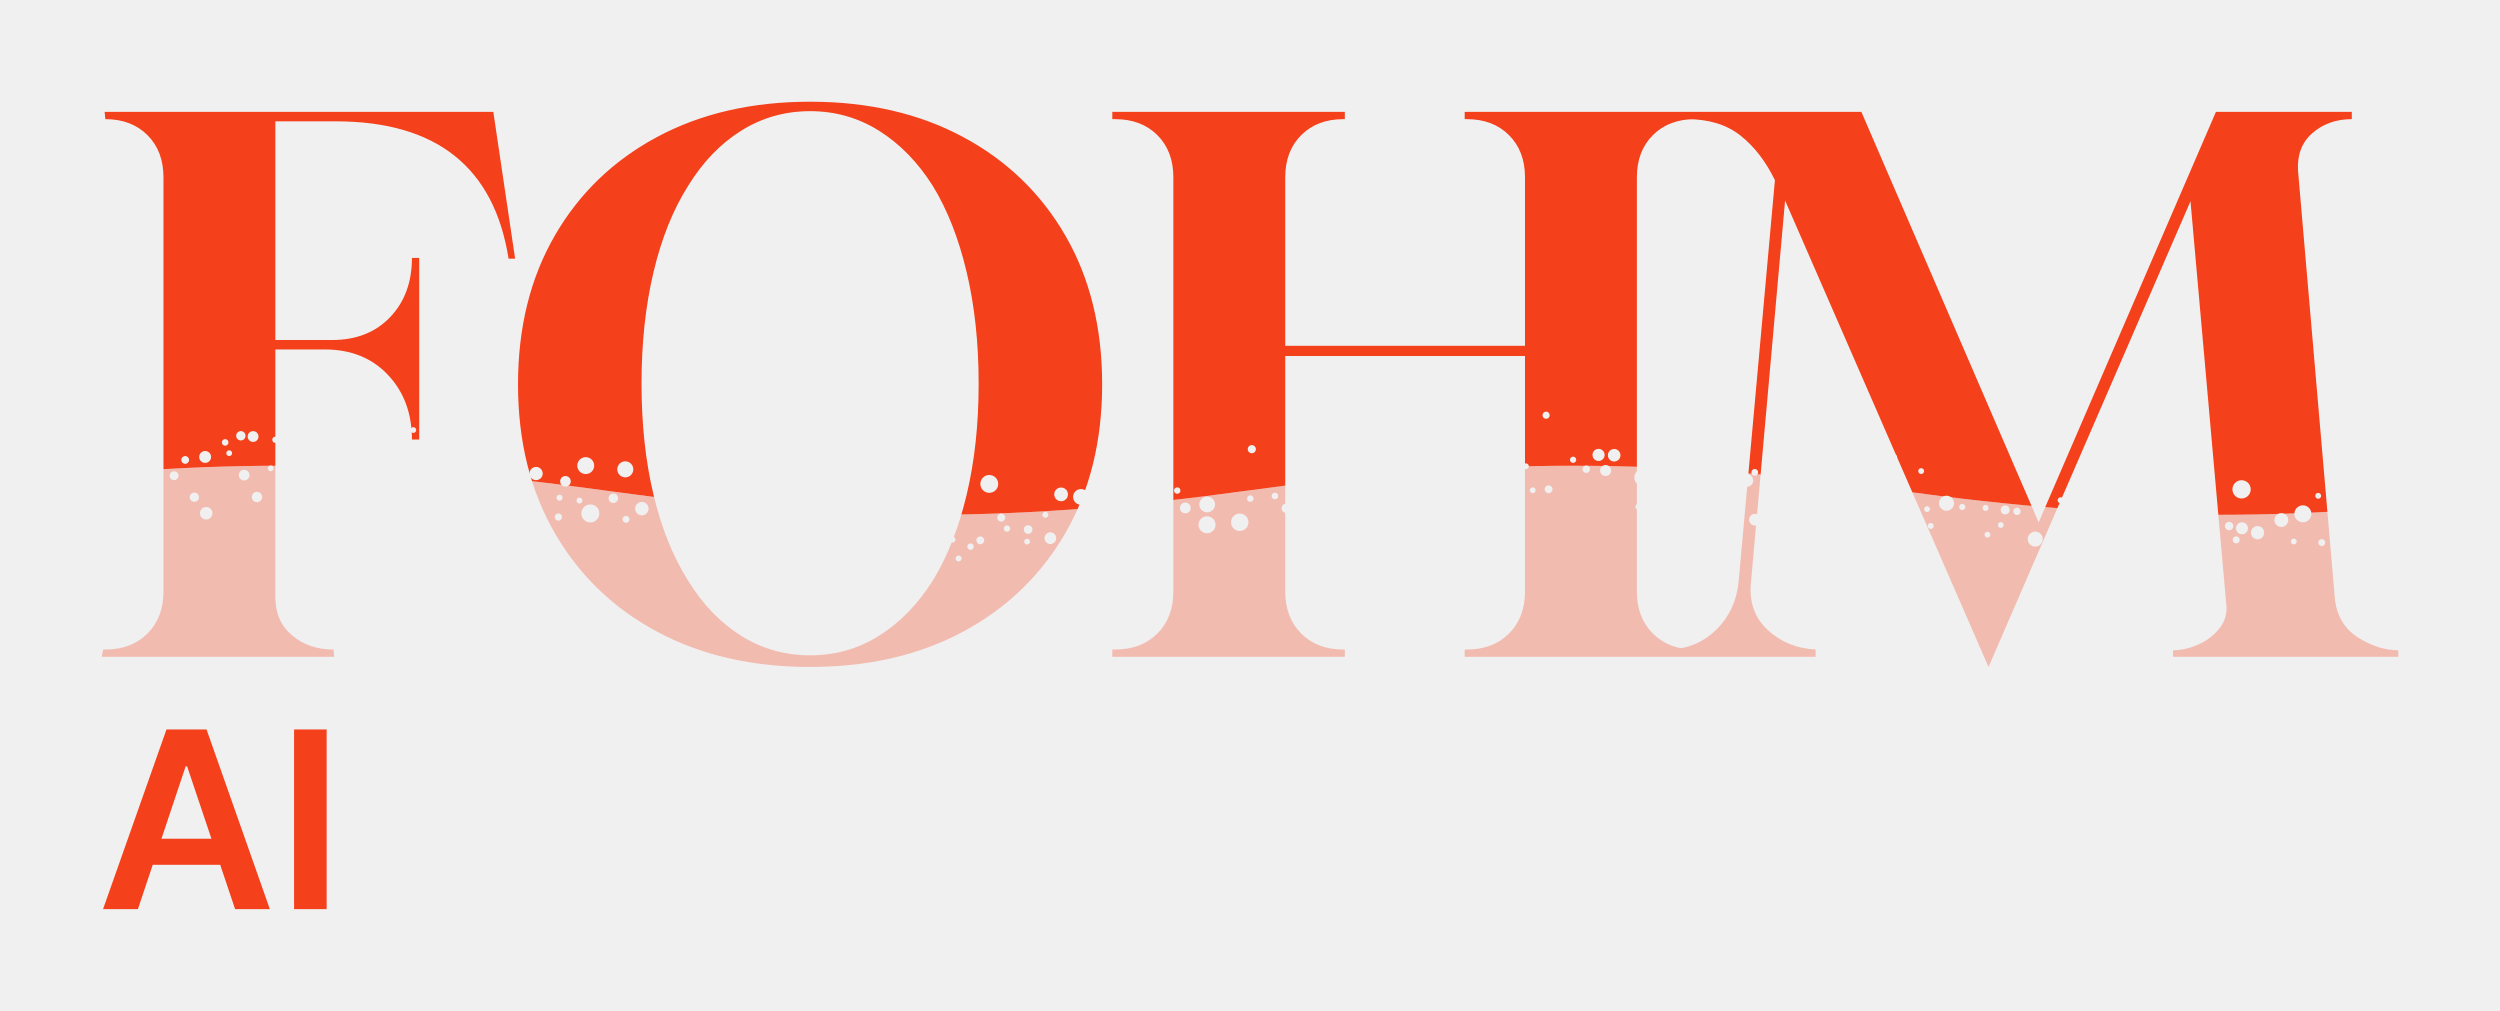
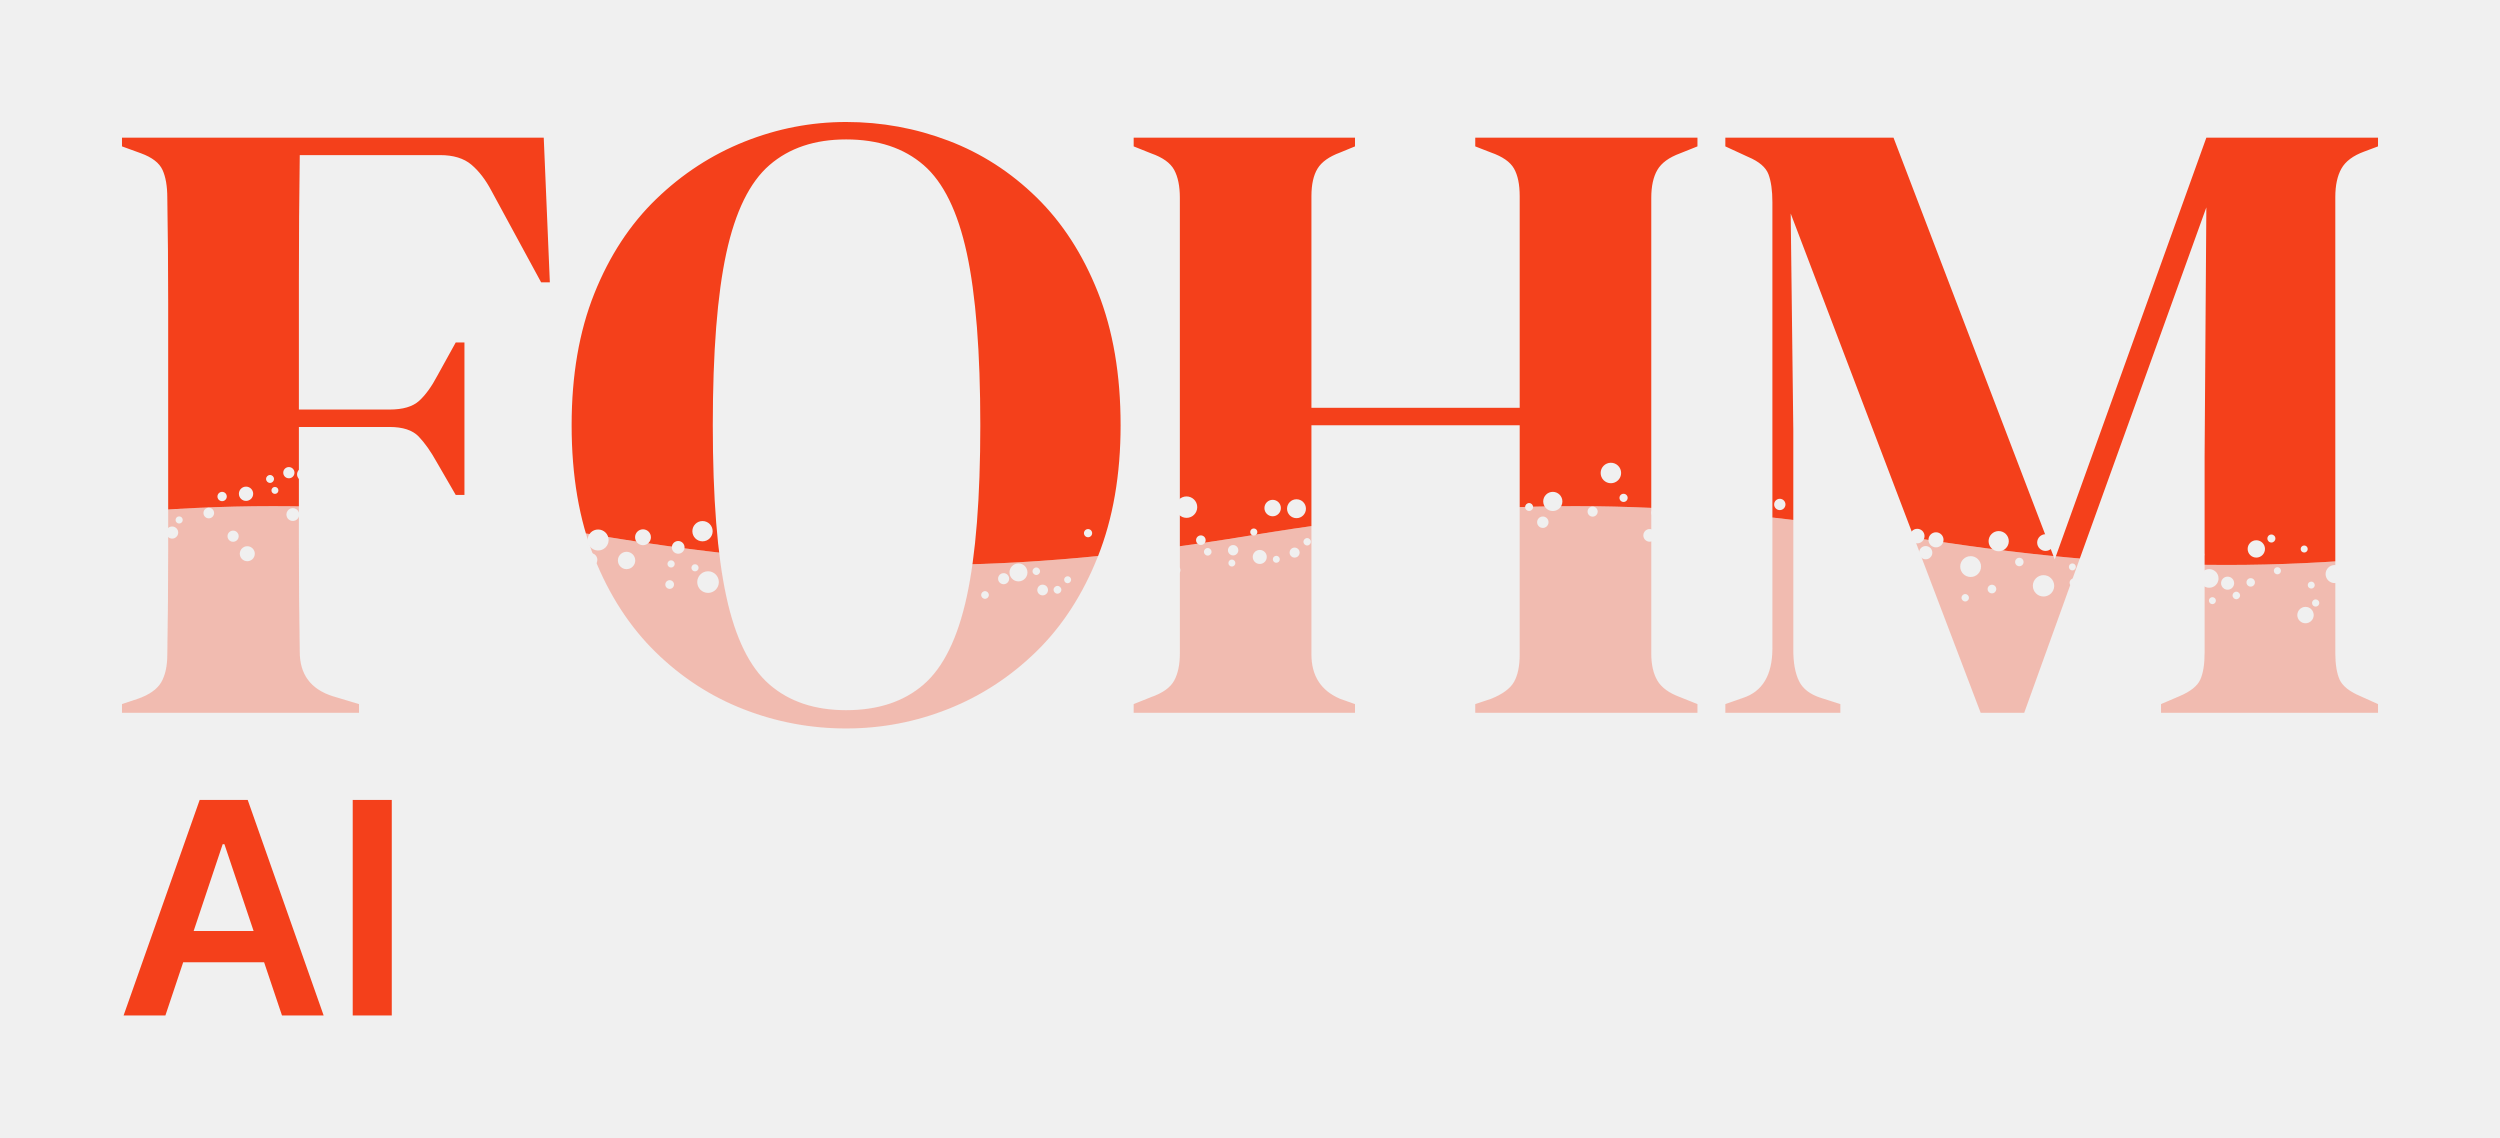
- <svg xmlns="http://www.w3.org/2000/svg" viewBox="0 0 688.2 278.273" width="688.2" height="278.273">
+ <svg xmlns="http://www.w3.org/2000/svg" viewBox="0 0 573.8 261.073" width="573.8" height="261.073">
  <defs>
    <clipPath id="up8">
-       <path d="M-12.00 134.96 C52.85 125.96 101.20 125.96 166.05 134.96 C230.90 143.96 279.25 143.96 344.10 134.96 C408.95 125.96 457.30 125.96 522.15 134.96 C587.00 143.96 635.35 143.96 700.20 134.96 L700.20 -12.00 L-12.00 -12.00 Z" />
+       <path d="M-12.00 122.92 C42.43 113.92 83.02 113.92 137.45 122.92 C191.88 131.92 232.47 131.92 286.90 122.92 C341.33 113.92 381.92 113.92 436.35 122.92 C490.78 131.92 531.37 131.92 585.80 122.92 L585.80 -12.00 L-12.00 -12.00 Z" />
    </clipPath>
    <clipPath id="dn8">
-       <path d="M-12.00 134.96 C52.85 125.96 101.20 125.96 166.05 134.96 C230.90 143.96 279.25 143.96 344.10 134.96 C408.95 125.96 457.30 125.96 522.15 134.96 C587.00 143.96 635.35 143.96 700.20 134.96 L700.20 220.80 L-12.00 220.80 Z" />
+       <path d="M-12.00 122.92 C42.43 113.92 83.02 113.92 137.45 122.92 C191.88 131.92 232.47 131.92 286.90 122.92 C341.33 113.92 381.92 113.92 436.35 122.92 C490.78 131.92 531.37 131.92 585.80 122.92 L585.80 203.60 L-12.00 203.60 Z" />
    </clipPath>
-     <mask id="fm8" maskUnits="userSpaceOnUse" x="-12.00" y="-12.00" width="712.20" height="232.80">
-       <rect x="-12.00" y="-12.00" width="712.20" height="232.80" fill="#fff" />
+     <mask id="fm8" maskUnits="userSpaceOnUse" x="-12.00" y="-12.00" width="597.80" height="215.60">
+       <rect x="-12.00" y="-12.00" width="597.80" height="215.60" fill="#fff" />
      <g fill="#000">
-         <circle cx="28.14" cy="135.29" r="0.92" />
-         <circle cx="32.50" cy="129.26" r="0.80" />
-         <circle cx="39.51" cy="136.04" r="1.39" />
-         <circle cx="36.76" cy="128.40" r="0.80" />
-         <circle cx="41.12" cy="132.79" r="0.82" />
-         <circle cx="47.92" cy="130.95" r="1.22" />
-         <circle cx="50.98" cy="126.61" r="1.07" />
-         <circle cx="53.50" cy="136.87" r="1.28" />
-         <circle cx="56.47" cy="125.79" r="1.64" />
-         <circle cx="56.76" cy="141.29" r="1.72" />
-         <circle cx="63.10" cy="124.75" r="0.80" />
-         <circle cx="61.98" cy="121.79" r="0.91" />
-         <circle cx="66.30" cy="119.96" r="1.29" />
-         <circle cx="67.21" cy="130.79" r="1.47" />
-         <circle cx="70.74" cy="136.81" r="1.43" />
-         <circle cx="69.67" cy="120.17" r="1.49" />
-         <circle cx="74.52" cy="128.92" r="0.80" />
-         <circle cx="75.80" cy="121.06" r="0.86" />
-         <circle cx="82.08" cy="134.15" r="1.23" />
-         <circle cx="82.34" cy="127.43" r="2.07" />
-         <circle cx="89.88" cy="133.75" r="0.80" />
-         <circle cx="96.80" cy="126.67" r="1.50" />
-         <circle cx="94.80" cy="134.49" r="1.79" />
-         <circle cx="98.25" cy="123.17" r="0.81" />
-         <circle cx="98.21" cy="129.68" r="0.80" />
-         <circle cx="103.21" cy="131.95" r="0.80" />
-         <circle cx="103.39" cy="138.53" r="0.96" />
-         <circle cx="109.06" cy="131.19" r="0.87" />
-         <circle cx="109.54" cy="138.12" r="0.81" />
-         <circle cx="113.77" cy="118.38" r="0.80" />
-         <circle cx="116.20" cy="121.80" r="0.87" />
-         <circle cx="119.31" cy="117.65" r="1.19" />
-         <circle cx="118.67" cy="135.25" r="2.51" />
-         <circle cx="124.13" cy="125.81" r="0.82" />
-         <circle cx="125.94" cy="129.61" r="1.79" />
-         <circle cx="130.07" cy="134.61" r="2.03" />
-         <circle cx="132.64" cy="137.85" r="0.80" />
-         <circle cx="135.55" cy="137.18" r="1.55" />
-         <circle cx="137.28" cy="131.69" r="2.41" />
-         <circle cx="140.00" cy="134.05" r="0.85" />
-         <circle cx="143.81" cy="136.65" r="1.99" />
-         <circle cx="147.58" cy="130.35" r="1.82" />
-         <circle cx="153.70" cy="142.32" r="1.00" />
-         <circle cx="154.03" cy="137.00" r="0.83" />
-         <circle cx="159.52" cy="137.79" r="0.82" />
-         <circle cx="155.66" cy="132.50" r="1.46" />
-         <circle cx="162.51" cy="141.34" r="2.48" />
-         <circle cx="161.24" cy="128.17" r="2.33" />
-         <circle cx="168.84" cy="137.15" r="1.30" />
-         <circle cx="172.33" cy="142.96" r="0.95" />
-         <circle cx="172.13" cy="129.20" r="2.21" />
-         <circle cx="176.69" cy="140.02" r="1.85" />
-         <circle cx="181.82" cy="135.87" r="1.63" />
-         <circle cx="186.65" cy="139.09" r="0.86" />
-         <circle cx="186.17" cy="148.19" r="1.73" />
-         <circle cx="191.01" cy="135.63" r="1.36" />
-         <circle cx="192.97" cy="140.92" r="1.20" />
-         <circle cx="196.24" cy="149.60" r="1.56" />
-         <circle cx="199.09" cy="140.77" r="0.81" />
-         <circle cx="202.39" cy="143.06" r="1.49" />
-         <circle cx="207.13" cy="141.61" r="0.82" />
-         <circle cx="207.41" cy="136.45" r="2.46" />
-         <circle cx="209.05" cy="129.75" r="1.00" />
-         <circle cx="209.76" cy="144.71" r="1.04" />
-         <circle cx="215.42" cy="129.74" r="0.84" />
-         <circle cx="215.25" cy="148.20" r="1.05" />
-         <circle cx="221.15" cy="145.05" r="0.80" />
-         <circle cx="221.12" cy="133.18" r="2.48" />
-         <circle cx="226.08" cy="148.29" r="0.88" />
-         <circle cx="230.35" cy="144.75" r="1.27" />
-         <circle cx="239.31" cy="149.14" r="1.23" />
-         <circle cx="237.85" cy="144.29" r="0.86" />
-         <circle cx="245.04" cy="147.26" r="0.80" />
-         <circle cx="242.71" cy="149.86" r="0.89" />
-         <circle cx="249.73" cy="136.00" r="0.94" />
-         <circle cx="247.23" cy="148.13" r="1.23" />
-         <circle cx="253.58" cy="151.08" r="1.91" />
-         <circle cx="255.53" cy="141.98" r="1.97" />
-         <circle cx="259.23" cy="149.63" r="0.94" />
-         <circle cx="262.22" cy="148.55" r="0.80" />
-         <circle cx="263.88" cy="153.74" r="0.82" />
-         <circle cx="267.17" cy="150.47" r="0.89" />
-         <circle cx="269.85" cy="148.75" r="1.08" />
-         <circle cx="272.33" cy="133.21" r="2.46" />
-         <circle cx="275.62" cy="142.48" r="1.10" />
-         <circle cx="277.20" cy="145.50" r="0.87" />
-         <circle cx="282.74" cy="149.09" r="0.80" />
-         <circle cx="283.03" cy="145.78" r="1.19" />
-         <circle cx="289.14" cy="148.15" r="1.61" />
-         <circle cx="287.77" cy="141.71" r="0.82" />
-         <circle cx="292.94" cy="149.35" r="0.80" />
-         <circle cx="292.10" cy="136.09" r="1.89" />
-         <circle cx="297.14" cy="148.14" r="1.15" />
-         <circle cx="297.57" cy="136.79" r="2.17" />
-         <circle cx="300.02" cy="145.79" r="0.85" />
-         <circle cx="307.59" cy="136.09" r="1.39" />
-         <circle cx="309.50" cy="142.08" r="1.66" />
-         <circle cx="313.10" cy="141.79" r="0.87" />
-         <circle cx="315.92" cy="138.45" r="1.13" />
-         <circle cx="321.77" cy="134.53" r="0.82" />
-         <circle cx="319.88" cy="140.19" r="0.90" />
-         <circle cx="326.30" cy="139.84" r="1.49" />
-         <circle cx="324.07" cy="135.04" r="0.89" />
-         <circle cx="332.31" cy="138.87" r="2.17" />
-         <circle cx="332.27" cy="144.46" r="2.34" />
-         <circle cx="341.28" cy="143.77" r="2.40" />
-         <circle cx="344.60" cy="123.65" r="1.12" />
-         <circle cx="344.18" cy="137.26" r="0.90" />
-         <circle cx="350.96" cy="136.53" r="0.91" />
-         <circle cx="356.40" cy="134.53" r="2.20" />
-         <circle cx="354.11" cy="139.91" r="1.31" />
-         <circle cx="365.54" cy="135.79" r="1.16" />
-         <circle cx="369.73" cy="125.00" r="2.35" />
-         <circle cx="367.00" cy="133.56" r="1.07" />
-         <circle cx="372.64" cy="130.55" r="0.94" />
-         <circle cx="378.63" cy="139.31" r="1.45" />
-         <circle cx="380.02" cy="133.48" r="0.99" />
-         <circle cx="384.83" cy="133.89" r="1.14" />
-         <circle cx="381.56" cy="129.13" r="2.58" />
-         <circle cx="386.96" cy="131.73" r="0.94" />
-         <circle cx="387.65" cy="122.28" r="0.87" />
-         <circle cx="392.31" cy="126.38" r="1.02" />
-         <circle cx="391.30" cy="133.85" r="0.93" />
-         <circle cx="399.05" cy="131.37" r="1.15" />
-         <circle cx="397.38" cy="129.51" r="0.85" />
-         <circle cx="403.89" cy="132.98" r="2.41" />
-         <circle cx="402.29" cy="136.60" r="0.80" />
-         <circle cx="408.50" cy="124.67" r="1.30" />
-         <circle cx="413.77" cy="132.02" r="0.81" />
-         <circle cx="415.73" cy="127.39" r="1.08" />
-         <circle cx="420.05" cy="128.36" r="0.81" />
-         <circle cx="421.93" cy="134.96" r="0.80" />
-         <circle cx="425.61" cy="114.30" r="0.99" />
-         <circle cx="426.30" cy="134.69" r="1.08" />
-         <circle cx="433.04" cy="126.57" r="0.86" />
-         <circle cx="436.67" cy="129.16" r="1.02" />
-         <circle cx="441.99" cy="129.53" r="1.52" />
-         <circle cx="440.05" cy="125.23" r="1.67" />
-         <circle cx="444.35" cy="125.32" r="1.73" />
-         <circle cx="451.06" cy="139.51" r="0.85" />
-         <circle cx="452.30" cy="131.44" r="2.39" />
-         <circle cx="457.19" cy="136.55" r="0.99" />
-         <circle cx="458.74" cy="123.57" r="2.32" />
-         <circle cx="459.51" cy="129.22" r="2.34" />
-         <circle cx="463.48" cy="128.45" r="0.97" />
-         <circle cx="469.03" cy="134.24" r="2.45" />
-         <circle cx="469.49" cy="123.05" r="1.92" />
-         <circle cx="475.99" cy="133.16" r="0.97" />
-         <circle cx="475.65" cy="129.08" r="0.80" />
-         <circle cx="480.88" cy="132.25" r="1.75" />
-         <circle cx="483.05" cy="130.03" r="0.93" />
-         <circle cx="483.10" cy="143.06" r="1.61" />
-         <circle cx="490.57" cy="132.62" r="0.80" />
-         <circle cx="488.70" cy="122.05" r="0.80" />
-         <circle cx="493.32" cy="137.25" r="2.42" />
-         <circle cx="498.83" cy="132.97" r="1.86" />
-         <circle cx="497.85" cy="125.08" r="0.92" />
-         <circle cx="502.19" cy="136.97" r="1.80" />
-         <circle cx="505.12" cy="126.93" r="0.80" />
-         <circle cx="507.06" cy="133.71" r="2.14" />
-         <circle cx="507.79" cy="139.46" r="0.80" />
-         <circle cx="513.28" cy="138.84" r="0.86" />
-         <circle cx="511.28" cy="135.66" r="1.50" />
-         <circle cx="517.87" cy="127.65" r="1.99" />
-         <circle cx="516.58" cy="136.30" r="0.97" />
-         <circle cx="522.71" cy="134.24" r="0.82" />
-         <circle cx="521.33" cy="125.91" r="0.92" />
-         <circle cx="529.16" cy="146.76" r="1.88" />
-         <circle cx="528.86" cy="129.68" r="0.81" />
-         <circle cx="530.48" cy="140.15" r="0.80" />
-         <circle cx="531.49" cy="144.79" r="0.83" />
-         <circle cx="535.84" cy="138.53" r="2.07" />
-         <circle cx="540.17" cy="139.56" r="0.85" />
-         <circle cx="547.11" cy="147.18" r="0.80" />
-         <circle cx="546.59" cy="139.81" r="0.83" />
-         <circle cx="550.78" cy="144.52" r="0.80" />
-         <circle cx="551.98" cy="140.38" r="1.23" />
-         <circle cx="555.23" cy="140.78" r="1.01" />
-         <circle cx="560.26" cy="148.40" r="2.07" />
-         <circle cx="562.41" cy="135.04" r="0.84" />
-         <circle cx="565.44" cy="145.50" r="1.03" />
-         <circle cx="567.24" cy="137.71" r="0.82" />
-         <circle cx="569.88" cy="141.93" r="0.81" />
-         <circle cx="572.10" cy="146.30" r="1.15" />
-         <circle cx="576.42" cy="147.47" r="0.81" />
-         <circle cx="581.70" cy="147.18" r="1.11" />
-         <circle cx="578.64" cy="150.18" r="0.99" />
-         <circle cx="584.42" cy="141.68" r="1.81" />
-         <circle cx="588.09" cy="143.05" r="1.17" />
-         <circle cx="594.80" cy="154.36" r="1.72" />
-         <circle cx="593.62" cy="147.94" r="1.23" />
-         <circle cx="598.99" cy="141.86" r="1.02" />
-         <circle cx="598.14" cy="138.72" r="1.05" />
-         <circle cx="603.83" cy="142.57" r="1.74" />
-         <circle cx="608.84" cy="146.61" r="0.81" />
-         <circle cx="609.91" cy="145.00" r="0.80" />
-         <circle cx="613.62" cy="144.81" r="1.16" />
-         <circle cx="615.58" cy="148.61" r="0.97" />
-         <circle cx="617.17" cy="145.43" r="1.65" />
-         <circle cx="617.06" cy="134.71" r="2.52" />
-         <circle cx="621.46" cy="146.64" r="1.82" />
-         <circle cx="628.01" cy="143.16" r="1.90" />
-         <circle cx="631.44" cy="149.06" r="0.80" />
-         <circle cx="633.94" cy="141.44" r="2.34" />
-         <circle cx="638.15" cy="136.49" r="0.81" />
-         <circle cx="639.13" cy="149.36" r="0.95" />
-         <circle cx="642.92" cy="140.74" r="0.81" />
-         <circle cx="642.71" cy="145.98" r="0.99" />
-         <circle cx="646.97" cy="141.06" r="0.96" />
-         <circle cx="646.21" cy="144.44" r="0.83" />
-         <circle cx="652.34" cy="142.58" r="1.41" />
-         <circle cx="650.60" cy="133.92" r="1.47" />
-         <circle cx="655.33" cy="138.48" r="1.36" />
-         <circle cx="654.89" cy="145.76" r="0.85" />
+         <circle cx="28.14" cy="121.69" r="0.92" />
+         <circle cx="32.50" cy="116.26" r="0.80" />
+         <circle cx="39.51" cy="122.23" r="1.39" />
+         <circle cx="36.76" cy="115.46" r="0.80" />
+         <circle cx="41.12" cy="119.34" r="0.82" />
+         <circle cx="47.92" cy="117.75" r="1.22" />
+         <circle cx="50.98" cy="113.96" r="1.07" />
+         <circle cx="53.50" cy="123.07" r="1.28" />
+         <circle cx="56.47" cy="113.33" r="1.64" />
+         <circle cx="56.76" cy="127.09" r="1.72" />
+         <circle cx="63.10" cy="112.56" r="0.80" />
+         <circle cx="61.98" cy="109.93" r="0.91" />
+         <circle cx="66.30" cy="108.49" r="1.29" />
+         <circle cx="67.21" cy="118.10" r="1.47" />
+         <circle cx="70.74" cy="123.65" r="1.43" />
+         <circle cx="69.67" cy="108.88" r="1.49" />
+         <circle cx="74.52" cy="116.89" r="0.80" />
+         <circle cx="75.80" cy="109.92" r="0.86" />
+         <circle cx="82.08" cy="121.81" r="1.23" />
+         <circle cx="82.34" cy="115.85" r="2.07" />
+         <circle cx="89.88" cy="122.10" r="0.80" />
+         <circle cx="96.80" cy="116.16" r="1.50" />
+         <circle cx="94.80" cy="123.10" r="1.79" />
+         <circle cx="98.25" cy="113.42" r="0.81" />
+         <circle cx="98.21" cy="119.20" r="0.80" />
+         <circle cx="103.21" cy="121.59" r="0.80" />
+         <circle cx="103.39" cy="127.43" r="0.96" />
+         <circle cx="109.06" cy="121.30" r="0.87" />
+         <circle cx="109.54" cy="127.46" r="0.81" />
+         <circle cx="113.77" cy="110.33" r="0.80" />
+         <circle cx="116.20" cy="113.36" r="0.87" />
+         <circle cx="119.31" cy="110.07" r="1.19" />
+         <circle cx="118.67" cy="125.69" r="2.51" />
+         <circle cx="124.13" cy="117.69" r="0.82" />
+         <circle cx="125.94" cy="121.06" r="1.79" />
+         <circle cx="130.07" cy="125.86" r="2.03" />
+         <circle cx="132.64" cy="129.09" r="0.80" />
+         <circle cx="135.55" cy="128.49" r="1.55" />
+         <circle cx="137.28" cy="123.94" r="2.41" />
+         <circle cx="143.81" cy="128.64" r="1.99" />
+         <circle cx="147.58" cy="123.31" r="1.82" />
+         <circle cx="153.70" cy="134.16" r="1.00" />
+         <circle cx="154.03" cy="129.43" r="0.83" />
+         <circle cx="159.52" cy="130.32" r="0.82" />
+         <circle cx="155.66" cy="125.63" r="1.46" />
+         <circle cx="162.51" cy="133.60" r="2.48" />
+         <circle cx="161.24" cy="121.92" r="2.33" />
+         <circle cx="168.84" cy="129.97" r="1.30" />
+         <circle cx="172.33" cy="135.16" r="0.95" />
+         <circle cx="172.13" cy="122.95" r="2.21" />
+         <circle cx="176.69" cy="132.53" r="1.85" />
+         <circle cx="181.82" cy="128.77" r="1.63" />
+         <circle cx="186.65" cy="131.49" r="0.86" />
+         <circle cx="186.17" cy="139.56" r="1.73" />
+         <circle cx="191.01" cy="128.22" r="1.36" />
+         <circle cx="192.97" cy="132.92" r="1.20" />
+         <circle cx="196.24" cy="140.37" r="1.56" />
+         <circle cx="199.09" cy="132.22" r="0.81" />
+         <circle cx="202.39" cy="134.26" r="1.49" />
+         <circle cx="207.13" cy="132.61" r="0.82" />
+         <circle cx="207.41" cy="128.03" r="2.46" />
+         <circle cx="209.05" cy="121.66" r="1.00" />
+         <circle cx="209.76" cy="134.93" r="1.04" />
+         <circle cx="215.42" cy="121.18" r="0.84" />
+         <circle cx="215.25" cy="137.56" r="1.05" />
+         <circle cx="221.15" cy="134.25" r="0.80" />
+         <circle cx="221.12" cy="123.71" r="2.48" />
+         <circle cx="226.08" cy="136.56" r="0.88" />
+         <circle cx="230.35" cy="132.82" r="1.27" />
+         <circle cx="233.76" cy="131.38" r="2.06" />
+         <circle cx="239.31" cy="135.42" r="1.23" />
+         <circle cx="237.85" cy="131.11" r="0.86" />
+         <circle cx="245.04" cy="133.06" r="0.80" />
+         <circle cx="242.71" cy="135.37" r="0.89" />
+         <circle cx="249.73" cy="122.37" r="0.94" />
+         <circle cx="253.58" cy="135.04" r="1.91" />
+         <circle cx="255.53" cy="126.97" r="1.97" />
+         <circle cx="259.23" cy="133.04" r="0.94" />
+         <circle cx="262.22" cy="131.37" r="0.80" />
+         <circle cx="263.88" cy="135.99" r="0.82" />
+         <circle cx="267.17" cy="132.39" r="0.89" />
+         <circle cx="269.85" cy="130.86" r="1.08" />
+         <circle cx="272.33" cy="116.40" r="2.46" />
+         <circle cx="275.62" cy="123.98" r="1.10" />
+         <circle cx="277.20" cy="126.65" r="0.87" />
+         <circle cx="282.74" cy="129.23" r="0.80" />
+         <circle cx="283.03" cy="126.29" r="1.19" />
+         <circle cx="289.14" cy="127.83" r="1.61" />
+         <circle cx="287.77" cy="122.11" r="0.82" />
+         <circle cx="292.94" cy="128.37" r="0.80" />
+         <circle cx="292.10" cy="116.61" r="1.89" />
+         <circle cx="297.14" cy="126.83" r="1.15" />
+         <circle cx="297.57" cy="116.76" r="2.17" />
+         <circle cx="300.02" cy="124.35" r="0.85" />
+         <circle cx="307.59" cy="115.40" r="1.39" />
+         <circle cx="309.50" cy="120.46" r="1.66" />
+         <circle cx="313.10" cy="120.20" r="0.87" />
+         <circle cx="315.92" cy="117.05" r="1.13" />
+         <circle cx="321.77" cy="113.47" r="0.82" />
+         <circle cx="319.88" cy="118.48" r="0.90" />
+         <circle cx="326.30" cy="118.15" r="1.49" />
+         <circle cx="324.07" cy="113.89" r="0.89" />
+         <circle cx="332.31" cy="117.35" r="2.17" />
+         <circle cx="341.28" cy="122.07" r="2.40" />
+         <circle cx="344.60" cy="104.54" r="1.12" />
+         <circle cx="344.18" cy="116.62" r="0.90" />
+         <circle cx="350.96" cy="116.37" r="0.91" />
+         <circle cx="356.40" cy="115.09" r="2.20" />
+         <circle cx="354.11" cy="119.86" r="1.31" />
+         <circle cx="365.54" cy="117.42" r="1.16" />
+         <circle cx="369.73" cy="108.56" r="2.35" />
+         <circle cx="372.64" cy="114.27" r="0.94" />
+         <circle cx="378.63" cy="122.88" r="1.45" />
+         <circle cx="380.02" cy="117.71" r="0.99" />
+         <circle cx="384.83" cy="118.96" r="1.14" />
+         <circle cx="386.96" cy="117.99" r="0.94" />
+         <circle cx="387.65" cy="109.60" r="0.87" />
+         <circle cx="392.31" cy="114.22" r="1.02" />
+         <circle cx="391.30" cy="120.85" r="0.93" />
+         <circle cx="399.05" cy="119.65" r="1.15" />
+         <circle cx="397.38" cy="118.00" r="0.85" />
+         <circle cx="403.89" cy="122.11" r="2.41" />
+         <circle cx="402.29" cy="125.33" r="0.80" />
+         <circle cx="408.50" cy="115.78" r="1.30" />
+         <circle cx="413.77" cy="123.34" r="0.81" />
+         <circle cx="415.73" cy="120.26" r="1.08" />
+         <circle cx="420.05" cy="122.14" r="0.81" />
+         <circle cx="421.93" cy="127.99" r="0.80" />
+         <circle cx="425.61" cy="110.65" r="0.99" />
+         <circle cx="426.30" cy="128.74" r="1.08" />
+         <circle cx="433.04" cy="122.49" r="0.86" />
+         <circle cx="436.67" cy="125.69" r="1.02" />
+         <circle cx="441.99" cy="126.85" r="1.52" />
+         <circle cx="440.05" cy="123.04" r="1.67" />
+         <circle cx="444.35" cy="123.90" r="1.73" />
+         <circle cx="451.06" cy="137.20" r="0.85" />
+         <circle cx="452.30" cy="130.04" r="2.39" />
+         <circle cx="457.19" cy="135.20" r="0.99" />
+         <circle cx="458.74" cy="124.21" r="2.32" />
+         <circle cx="463.48" cy="128.99" r="0.97" />
+         <circle cx="469.03" cy="134.46" r="2.45" />
+         <circle cx="469.49" cy="124.53" r="1.92" />
+         <circle cx="475.99" cy="133.74" r="0.97" />
+         <circle cx="475.65" cy="130.12" r="0.80" />
+         <circle cx="480.88" cy="133.06" r="1.75" />
+         <circle cx="483.10" cy="142.67" r="1.61" />
+         <circle cx="490.57" cy="133.31" r="0.80" />
+         <circle cx="488.70" cy="123.93" r="0.80" />
+         <circle cx="493.32" cy="137.21" r="2.42" />
+         <circle cx="498.83" cy="133.09" r="1.86" />
+         <circle cx="497.85" cy="126.09" r="0.92" />
+         <circle cx="502.19" cy="136.20" r="1.80" />
+         <circle cx="505.12" cy="127.29" r="0.80" />
+         <circle cx="507.06" cy="132.76" r="2.14" />
+         <circle cx="507.79" cy="137.86" r="0.80" />
+         <circle cx="513.28" cy="136.67" r="0.86" />
+         <circle cx="511.28" cy="133.85" r="1.50" />
+         <circle cx="517.87" cy="125.99" r="1.99" />
+         <circle cx="516.58" cy="133.67" r="0.97" />
+         <circle cx="522.71" cy="131.00" r="0.82" />
+         <circle cx="521.33" cy="123.60" r="0.92" />
+         <circle cx="529.16" cy="141.17" r="1.88" />
+         <circle cx="528.86" cy="126.01" r="0.81" />
+         <circle cx="530.48" cy="134.29" r="0.80" />
+         <circle cx="531.49" cy="138.40" r="0.83" />
+         <circle cx="535.84" cy="131.76" r="2.07" />
+         <circle cx="540.17" cy="131.52" r="0.85" />
      </g>
    </mask>
  </defs>
  <g mask="url(#fm8)">
    <g clip-path="url(#up8)">
-       <path fill="#F4401B" d="M28.0 180.8 28.4 178.8H29.0Q36.2 178.8 40.6 174.4Q45.0 170.0 45.0 162.8V48.8Q45.0 41.6 40.6 37.2Q36.2 32.8 29.0 32.8L28.8 30.8H135.8L141.8 71.2H140.0Q134.0 33.4 92.4 33.4H75.8V93.6H91.4Q101.4 93.6 107.4 87.3Q113.4 81.0 113.4 71.0H115.4V121.0H113.4Q113.4 110.2 106.8 103.2Q100.2 96.2 89.4 96.2H75.8V164.4Q75.8 171.0 80.4 174.9Q85.0 178.8 91.8 178.8L92.0 180.8ZM223.0 183.6Q199.0 183.6 180.9 173.9Q162.8 164.2 152.7 146.7Q142.6 129.2 142.6 105.8Q142.6 82.4 152.7 64.9Q162.8 47.4 180.9 37.7Q199.0 28.0 223.0 28.0Q247.0 28.0 265.1 37.7Q283.2 47.4 293.3 64.9Q303.4 82.4 303.4 105.8Q303.4 129.2 293.3 146.7Q283.2 164.2 265.1 173.9Q247.0 183.6 223.0 183.6ZM223.0 180.4Q233.4 180.4 242.0 175.0Q250.6 169.6 256.8 159.8Q262.8 150.0 266.1 136.2Q269.4 122.4 269.4 105.6Q269.4 88.8 266.1 74.9Q262.8 61.0 256.8 51.2Q250.6 41.4 242.0 36.0Q233.4 30.6 223.0 30.6Q212.6 30.6 204.0 36.0Q195.4 41.4 189.4 51.2Q183.2 61.0 179.9 74.9Q176.6 88.8 176.6 105.6Q176.6 122.4 179.9 136.2Q183.2 150.0 189.4 159.8Q195.4 169.6 204.0 175.0Q212.6 180.4 223.0 180.4ZM306.2 180.8V178.8H307.0Q314.2 178.8 318.6 174.4Q323.0 170.0 323.0 162.8V48.8Q323.0 41.6 318.6 37.2Q314.2 32.8 307.0 32.8H306.2V30.8H370.2V32.8H369.8Q362.6 32.8 358.2 37.2Q353.8 41.6 353.8 48.8V95.2H419.8V48.8Q419.8 41.6 415.4 37.2Q411.0 32.8 403.8 32.8H403.2V30.8H467.2V32.8H466.6Q459.4 32.8 455.0 37.2Q450.6 41.6 450.6 48.8V162.8Q450.6 170.0 455.0 174.4Q459.4 178.8 466.6 178.8H467.2V180.8H403.2V178.8H403.8Q411.0 178.8 415.4 174.4Q419.8 170.0 419.8 162.8V98.0H353.8V162.8Q353.8 170.0 358.2 174.4Q362.6 178.8 369.8 178.8H370.2V180.8ZM547.4 183.6 491.4 55.2 482.0 160.4Q481.2 168.4 486.6 173.4Q492.0 178.4 499.8 178.8V180.8H459.8V178.8Q467.4 178.4 472.6 173.2Q477.8 168.0 478.6 160.2L488.6 49.6Q484.8 41.8 479.1 37.3Q473.4 32.8 464.4 32.8V30.8H512.4L561.2 143.8L610.0 30.8H647.4V32.8Q641.0 32.8 636.6 36.6Q632.2 40.4 632.6 47.0L642.8 165.4Q643.8 172.2 649.3 175.6Q654.8 179.0 660.2 179.0V180.8H598.2V179.0Q601.6 179.0 605.2 177.4Q608.8 175.8 611.1 172.8Q613.4 169.8 612.8 165.8L603.0 55.4Z" />
+       <path fill="#F4401B" d="M28.0 163.6V161.6L31.6 160.4Q35.6 159.0 37.0 156.6Q38.4 154.2 38.4 150.2Q38.6 138.2 38.6 126Q38.6 113.8 38.6 101.6V93.6Q38.6 81.6 38.6 69.5Q38.6 57.4 38.4 45.4Q38.4 41.4 37.3 39Q36.2 36.6 32.4 35.2L28.0 33.6V31.6H124.8L126.2 64.8H124.2L112.8 43.8Q110.8 40 108.2 37.8Q105.6 35.6 101.0 35.6H68.8Q68.6 49.8 68.6 64.6Q68.6 79.4 68.6 94H89.4Q94.0 94 96.2 92Q98.4 90 100.4 86.2L104.6 78.6H106.6V113.6H104.6L100.2 106.0Q98.2 102.4 96.1 100.2Q94.0 98 89.4 98H68.6Q68.6 112.0 68.6 124.7Q68.6 137.4 68.8 149.6Q68.8 157.4 76.4 159.8L82.4 161.6V163.6ZM194.2 167.2Q182 167.2 170.7 162.8Q159.4 158.4 150.5 149.7Q141.6 141.0 136.4 128.0Q131.2 115.0 131.2 97.6Q131.2 80.4 136.4 67.4Q141.6 54.4 150.6 45.7Q159.6 37 170.9 32.5Q182.2 28.0 194.2 28.0Q206.4 28.0 217.7 32.3Q229 36.6 237.9 45.3Q246.8 54 252 67.1Q257.2 80.2 257.2 97.6Q257.2 114.6 252 127.7Q246.8 140.8 237.9 149.5Q229 158.2 217.7 162.7Q206.4 167.2 194.2 167.2ZM194.2 163.0Q205.2 163.0 212.0 157.1Q218.8 151.2 221.9 136.9Q225 122.6 225 97.6Q225 72.4 221.9 58.1Q218.8 43.8 212.0 37.9Q205.2 32.0 194.2 32.0Q183.4 32.0 176.6 37.9Q169.8 43.8 166.7 58.1Q163.6 72.4 163.6 97.6Q163.6 122.6 166.7 136.9Q169.8 151.2 176.6 157.1Q183.4 163.0 194.2 163.0ZM260.2 163.6V161.6L264.2 160.0Q268.2 158.6 269.5 156.2Q270.8 153.8 270.8 150.0V45.4Q270.8 41.4 269.5 39Q268.2 36.6 264.2 35.2L260.2 33.6V31.6H311.0V33.6L307.6 35.0Q303.8 36.4 302.4 38.7Q301.0 41 301.0 45V93.6H348.8V45Q348.8 41 347.5 38.7Q346.2 36.4 342.2 35.0L338.6 33.6V31.6H389.6V33.6L385.6 35.2Q381.8 36.6 380.4 39Q379.0 41.4 379.0 45.4V150.0Q379.0 153.8 380.4 156.2Q381.8 158.6 385.6 160.0L389.6 161.6V163.6H338.6V161.6L342.2 160.4Q346.2 158.8 347.5 156.5Q348.8 154.2 348.8 150.2V97.6H301.0V150.2Q301.0 157.6 307.6 160.4L311.0 161.6V163.6ZM396.0 163.6V161.6L400.0 160.2Q406.8 158.0 406.8 148.8V46.4Q406.8 42.4 405.9 40Q405.0 37.6 401.2 36L396.0 33.6V31.6H434.6L471.6 128.4L506.4 31.6H545.8V33.6L542.6 34.8Q538.8 36.2 537.4 38.7Q536.0 41.2 536.0 45.2V149.8Q536.0 153.8 537.0 156.0Q538.0 158.2 541.8 159.8L545.8 161.6V163.6H496.0V161.6L500.2 159.8Q504.0 158.2 505.0 156.0Q506.0 153.8 506.0 149.8V104.8L506.4 47.6L464.6 163.6H454.6L411.0 49L411.6 98.8V149.2Q411.6 153.6 412.9 156.3Q414.2 159.0 418.0 160.2L422.4 161.6V163.6Z" />
    </g>
    <g clip-path="url(#dn8)">
-       <path fill-opacity=".3" fill="#F4401B" d="M28.0 180.8 28.4 178.8H29.0Q36.2 178.8 40.6 174.4Q45.0 170.0 45.0 162.8V48.8Q45.0 41.6 40.6 37.2Q36.2 32.8 29.0 32.8L28.8 30.8H135.8L141.8 71.2H140.0Q134.0 33.4 92.4 33.4H75.8V93.6H91.4Q101.4 93.6 107.4 87.3Q113.4 81.0 113.4 71.0H115.4V121.0H113.4Q113.4 110.2 106.8 103.2Q100.2 96.2 89.4 96.2H75.8V164.4Q75.8 171.0 80.4 174.9Q85.0 178.8 91.8 178.8L92.0 180.8ZM223.0 183.6Q199.0 183.6 180.9 173.9Q162.8 164.2 152.7 146.7Q142.6 129.2 142.6 105.8Q142.6 82.4 152.7 64.9Q162.8 47.4 180.9 37.7Q199.0 28.0 223.0 28.0Q247.0 28.0 265.1 37.7Q283.2 47.4 293.3 64.9Q303.4 82.4 303.4 105.8Q303.4 129.2 293.3 146.7Q283.2 164.2 265.1 173.9Q247.0 183.6 223.0 183.6ZM223.0 180.4Q233.4 180.4 242.0 175.0Q250.6 169.6 256.8 159.8Q262.8 150.0 266.1 136.2Q269.4 122.4 269.4 105.6Q269.4 88.8 266.1 74.9Q262.8 61.0 256.8 51.2Q250.6 41.4 242.0 36.0Q233.4 30.6 223.0 30.6Q212.6 30.6 204.0 36.0Q195.4 41.4 189.4 51.2Q183.2 61.0 179.9 74.9Q176.6 88.8 176.6 105.6Q176.6 122.4 179.9 136.2Q183.2 150.0 189.4 159.8Q195.4 169.6 204.0 175.0Q212.6 180.4 223.0 180.4ZM306.2 180.8V178.8H307.0Q314.2 178.8 318.6 174.4Q323.0 170.0 323.0 162.8V48.8Q323.0 41.6 318.6 37.2Q314.2 32.8 307.0 32.8H306.2V30.8H370.2V32.8H369.8Q362.6 32.8 358.2 37.2Q353.8 41.6 353.8 48.8V95.2H419.8V48.8Q419.8 41.6 415.4 37.2Q411.0 32.8 403.8 32.8H403.2V30.8H467.2V32.8H466.6Q459.4 32.8 455.0 37.2Q450.6 41.6 450.6 48.8V162.8Q450.6 170.0 455.0 174.4Q459.4 178.8 466.6 178.8H467.2V180.8H403.2V178.8H403.8Q411.0 178.8 415.4 174.4Q419.8 170.0 419.8 162.8V98.0H353.8V162.8Q353.8 170.0 358.2 174.4Q362.6 178.8 369.8 178.8H370.2V180.8ZM547.4 183.6 491.4 55.2 482.0 160.4Q481.2 168.4 486.6 173.4Q492.0 178.4 499.8 178.8V180.8H459.8V178.8Q467.4 178.4 472.6 173.2Q477.8 168.0 478.6 160.2L488.6 49.6Q484.8 41.8 479.1 37.3Q473.4 32.8 464.4 32.8V30.8H512.4L561.2 143.8L610.0 30.8H647.4V32.8Q641.0 32.8 636.6 36.6Q632.2 40.4 632.6 47.0L642.8 165.4Q643.8 172.2 649.3 175.6Q654.8 179.0 660.2 179.0V180.8H598.2V179.0Q601.6 179.0 605.2 177.4Q608.8 175.8 611.1 172.8Q613.4 169.8 612.8 165.8L603.0 55.4Z" />
+       <path fill-opacity=".3" fill="#F4401B" d="M28.0 163.6V161.6L31.6 160.4Q35.6 159.0 37.0 156.6Q38.4 154.2 38.4 150.2Q38.6 138.2 38.6 126Q38.6 113.8 38.6 101.6V93.6Q38.6 81.6 38.6 69.5Q38.6 57.4 38.4 45.4Q38.4 41.4 37.3 39Q36.2 36.6 32.4 35.2L28.0 33.6V31.6H124.8L126.2 64.8H124.2L112.8 43.8Q110.8 40 108.2 37.8Q105.6 35.6 101.0 35.6H68.8Q68.6 49.8 68.6 64.6Q68.6 79.4 68.6 94H89.4Q94.0 94 96.2 92Q98.4 90 100.4 86.2L104.6 78.6H106.6V113.6H104.6L100.2 106.0Q98.2 102.4 96.1 100.2Q94.0 98 89.4 98H68.6Q68.6 112.0 68.6 124.7Q68.6 137.4 68.8 149.6Q68.8 157.4 76.4 159.8L82.4 161.6V163.6ZM194.2 167.2Q182 167.2 170.7 162.8Q159.4 158.4 150.5 149.7Q141.6 141.0 136.4 128.0Q131.2 115.0 131.2 97.6Q131.2 80.4 136.4 67.4Q141.6 54.4 150.6 45.7Q159.6 37 170.9 32.5Q182.2 28.0 194.2 28.0Q206.4 28.0 217.7 32.3Q229 36.6 237.9 45.3Q246.8 54 252 67.1Q257.2 80.2 257.2 97.6Q257.2 114.6 252 127.7Q246.8 140.8 237.9 149.5Q229 158.2 217.7 162.7Q206.4 167.2 194.2 167.2ZM194.2 163.0Q205.2 163.0 212.0 157.1Q218.8 151.2 221.9 136.9Q225 122.6 225 97.6Q225 72.4 221.9 58.1Q218.8 43.8 212.0 37.9Q205.2 32.0 194.2 32.0Q183.4 32.0 176.6 37.9Q169.8 43.8 166.7 58.1Q163.6 72.4 163.6 97.6Q163.6 122.6 166.7 136.9Q169.8 151.2 176.6 157.1Q183.4 163.0 194.2 163.0ZM260.2 163.6V161.6L264.2 160.0Q268.2 158.6 269.5 156.2Q270.8 153.8 270.8 150.0V45.4Q270.8 41.4 269.5 39Q268.2 36.6 264.2 35.2L260.2 33.6V31.6H311.0V33.6L307.6 35.0Q303.8 36.4 302.4 38.7Q301.0 41 301.0 45V93.6H348.8V45Q348.8 41 347.5 38.7Q346.2 36.4 342.2 35.0L338.6 33.6V31.6H389.6V33.6L385.6 35.2Q381.8 36.6 380.4 39Q379.0 41.4 379.0 45.4V150.0Q379.0 153.8 380.4 156.2Q381.8 158.6 385.6 160.0L389.6 161.6V163.6H338.6V161.6L342.2 160.4Q346.2 158.8 347.5 156.5Q348.8 154.2 348.8 150.2V97.6H301.0V150.2Q301.0 157.6 307.6 160.4L311.0 161.6V163.6ZM396.0 163.6V161.6L400.0 160.2Q406.8 158.0 406.8 148.8V46.4Q406.8 42.4 405.9 40Q405.0 37.6 401.2 36L396.0 33.6V31.6H434.6L471.6 128.4L506.4 31.6H545.8V33.6L542.6 34.8Q538.8 36.2 537.4 38.7Q536.0 41.2 536.0 45.2V149.8Q536.0 153.8 537.0 156.0Q538.0 158.2 541.8 159.8L545.8 161.6V163.6H496.0V161.6L500.2 159.8Q504.0 158.2 505.0 156.0Q506.0 153.8 506.0 149.8V104.8L506.4 47.6L464.6 163.6H454.6L411.0 49L411.6 98.8V149.2Q411.6 153.6 412.9 156.3Q414.2 159.0 418.0 160.2L422.4 161.6V163.6Z" />
    </g>
  </g>
-   <path fill="#F4401B" d="M37.961 250.273H28.365L45.83 200.8H56.854L74.285 250.273H64.723L51.508 210.96H51.109ZM38.293 230.882H64.357V238.054H38.293ZM89.921 200.8V250.273H80.956V200.8Z" />
+   <path fill="#F4401B" d="M37.961 233.073H28.365L45.83 183.6H56.854L74.285 233.073H64.723L51.508 193.76H51.109ZM38.293 213.682H64.357V220.854H38.293ZM89.921 183.6V233.073H80.956V183.6Z" />
</svg>
